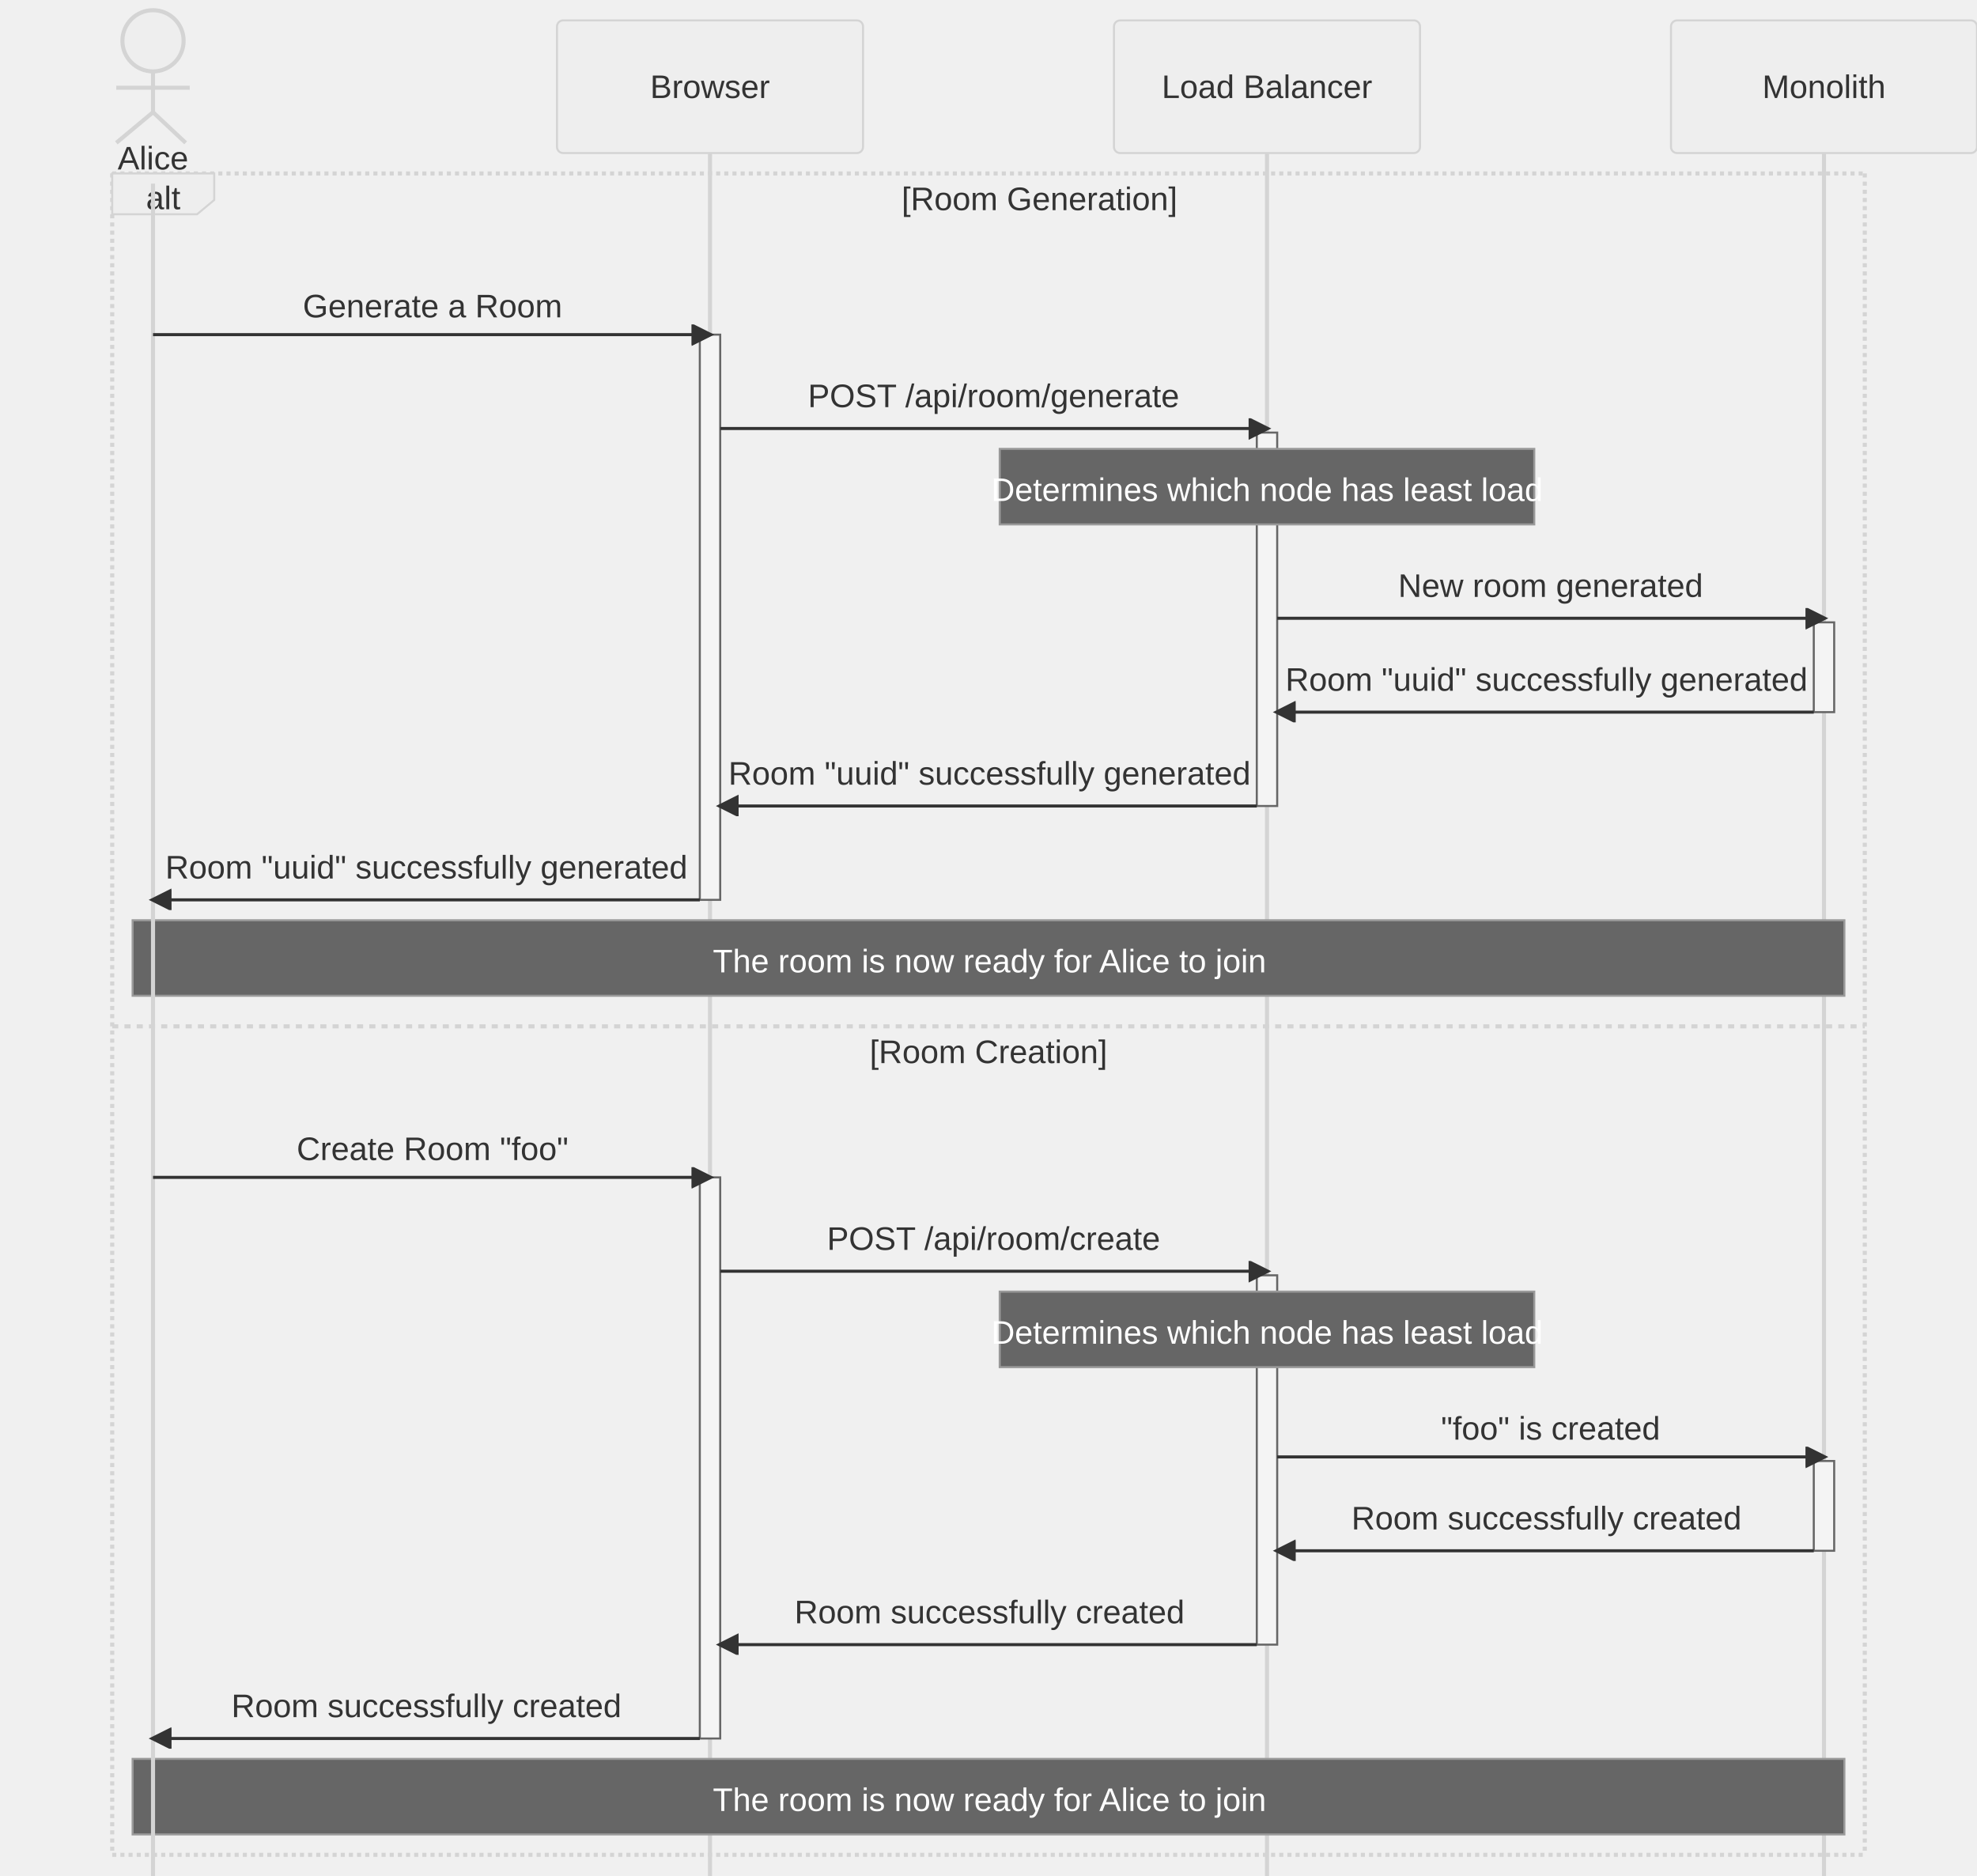
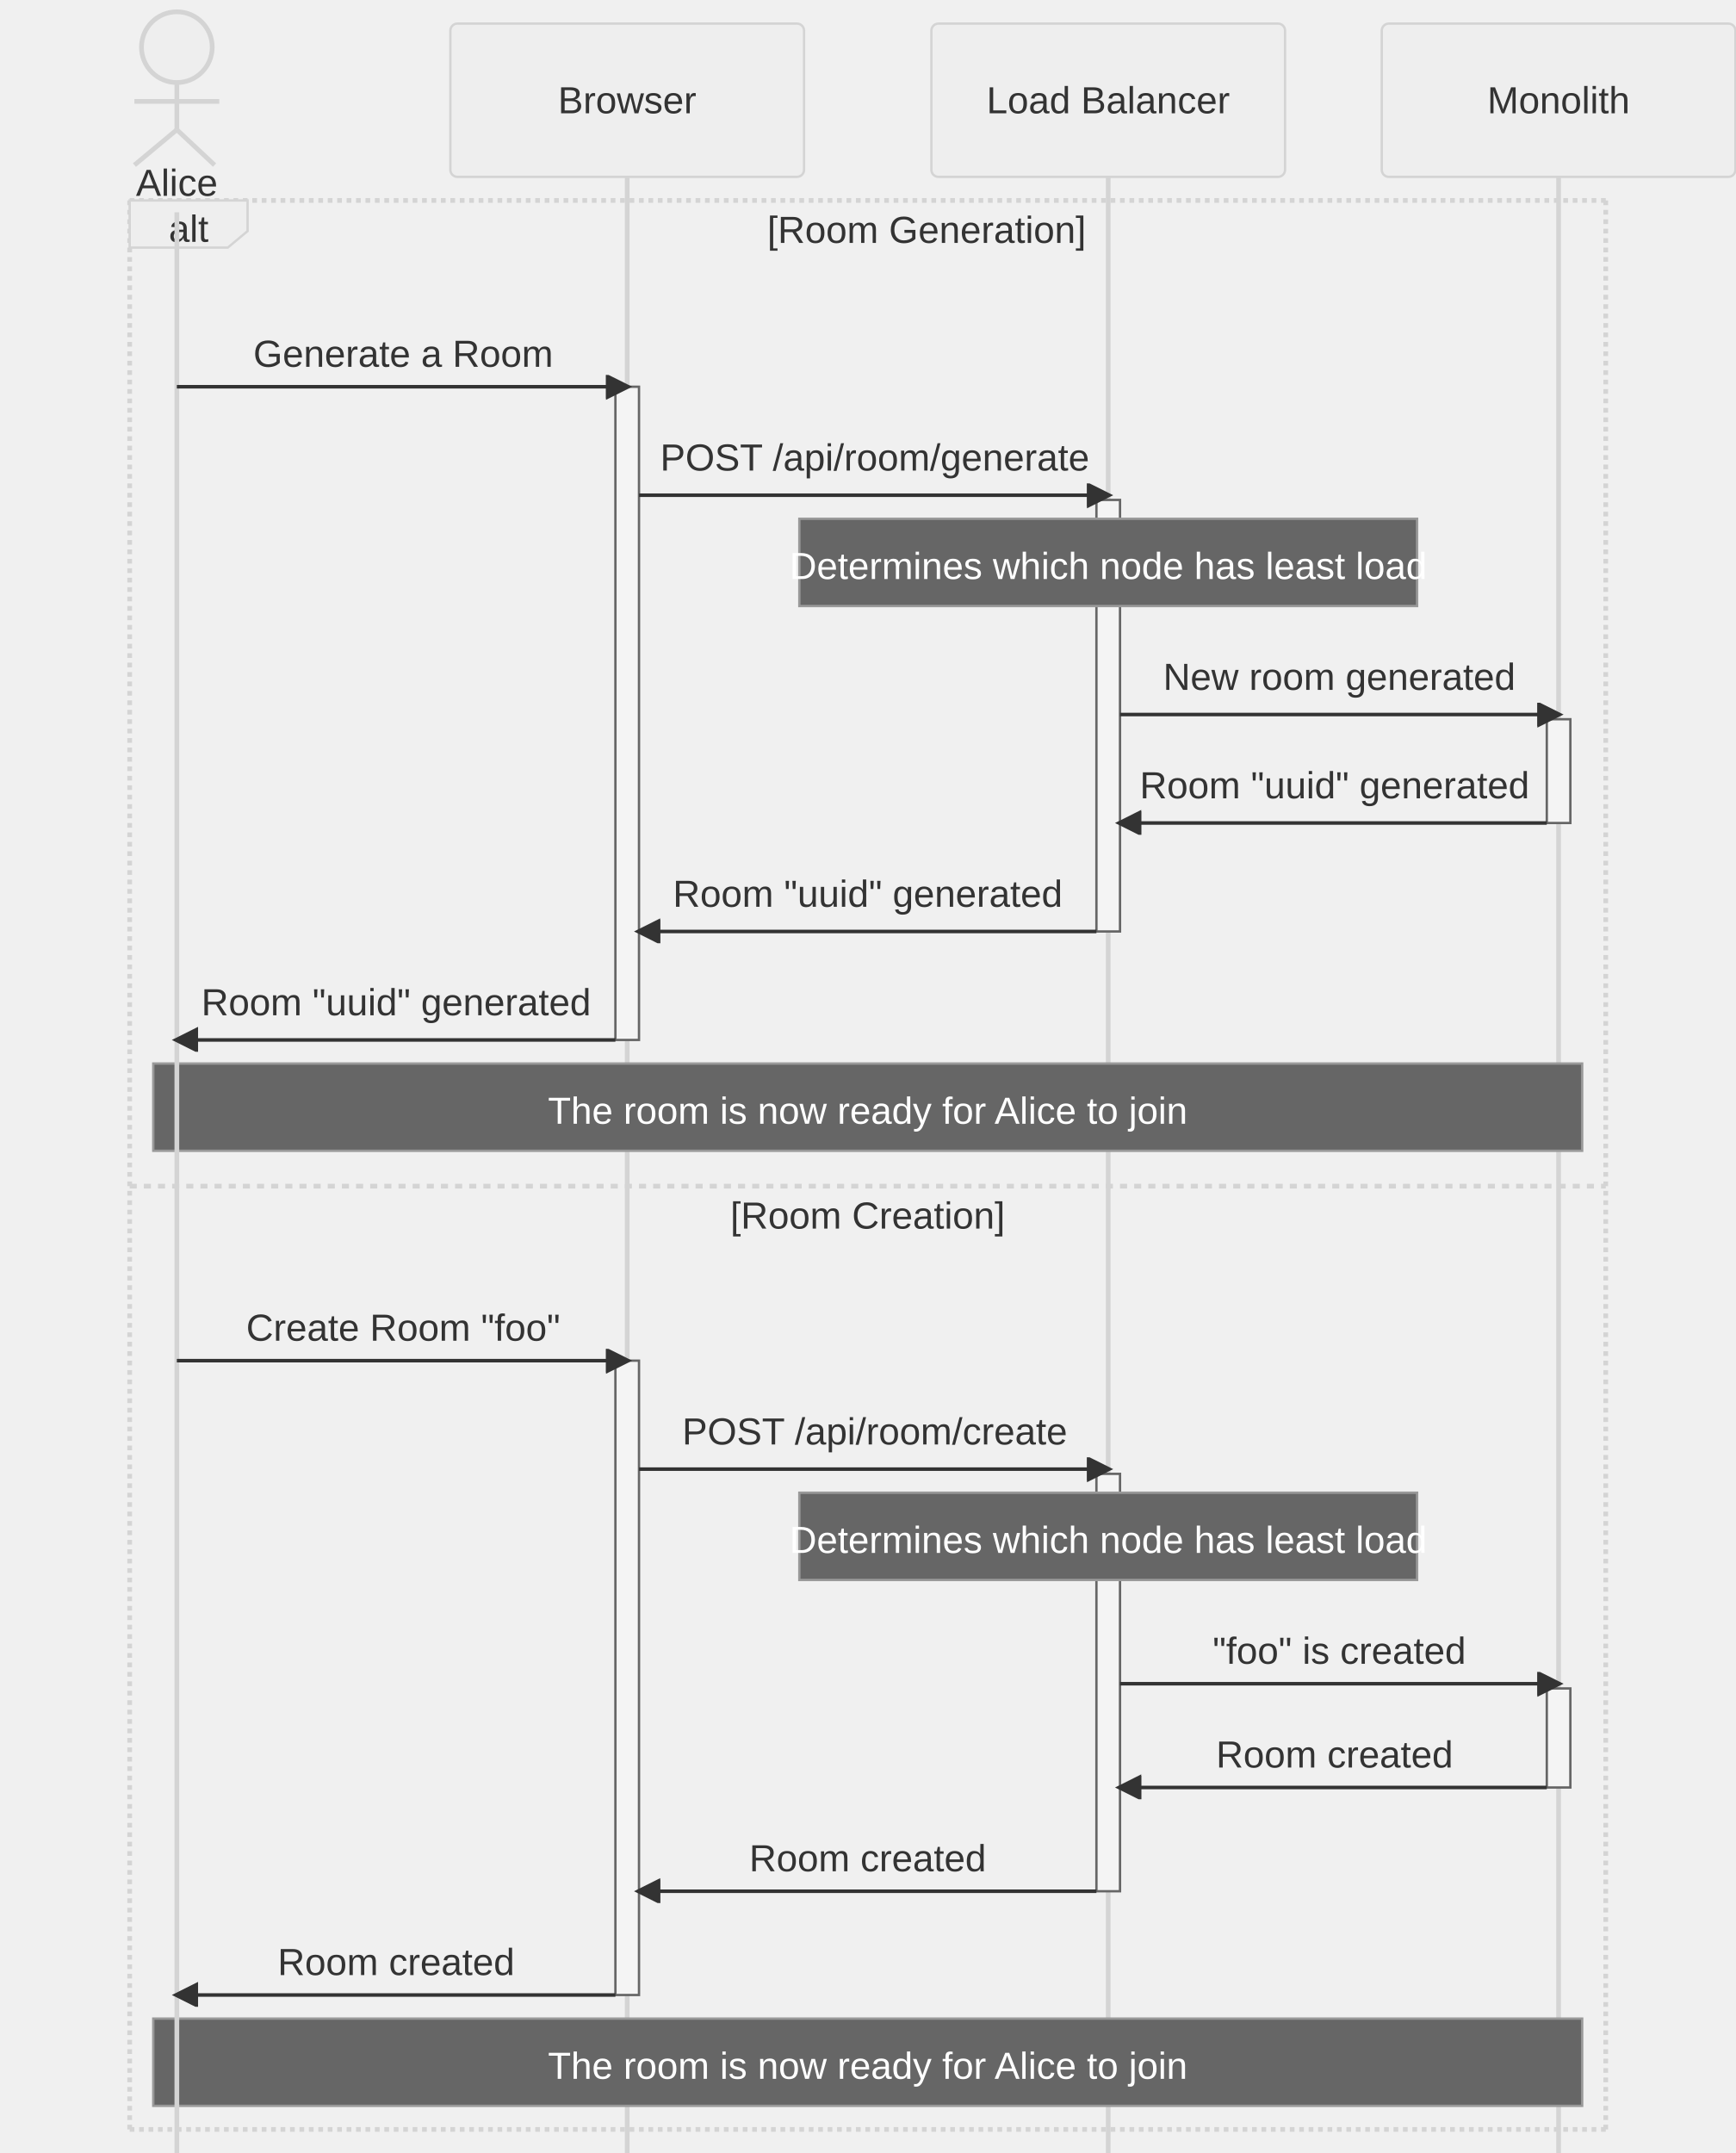
- <svg xmlns="http://www.w3.org/2000/svg" aria-roledescription="sequence" role="graphics-document document" viewBox="0 -10 969 919" style="max-width: 969px; background-color: white;" width="100%" id="my-svg">
+ <svg xmlns="http://www.w3.org/2000/svg" aria-roledescription="sequence" role="graphics-document document" viewBox="0 -10 736 913" style="max-width: 736px; background-color: white;" width="100%" id="my-svg">
  <g>
-     <line stroke="#999" stroke-width="0.5px" class="200" y2="2000" x2="894" y1="5" x1="894" id="actor3" />
+     <line stroke="#999" stroke-width="0.5px" class="200" y2="2000" x2="661" y1="5" x1="661" id="actor3" />
    <g id="root-3">
-       <rect class="actor" ry="3" rx="3" height="65" width="150" stroke="#666" fill="#eaeaea" y="0" x="819" />
-       <text style="text-anchor: middle; font-size: 16px; font-weight: 400;" class="actor" alignment-baseline="central" dominant-baseline="central" y="32.5" x="894">
-         <tspan dy="0" x="894">Monolith</tspan>
+       <rect class="actor" ry="3" rx="3" height="65" width="150" stroke="#666" fill="#eaeaea" y="0" x="586" />
+       <text style="text-anchor: middle; font-size: 16px; font-weight: 400;" class="actor" alignment-baseline="central" dominant-baseline="central" y="32.5" x="661">
+         <tspan dy="0" x="661">Monolith</tspan>
      </text>
    </g>
  </g>
  <g>
-     <line stroke="#999" stroke-width="0.5px" class="200" y2="2000" x2="621" y1="5" x1="621" id="actor2" />
+     <line stroke="#999" stroke-width="0.5px" class="200" y2="2000" x2="470" y1="5" x1="470" id="actor2" />
    <g id="root-2">
-       <rect class="actor" ry="3" rx="3" height="65" width="150" stroke="#666" fill="#eaeaea" y="0" x="546" />
-       <text style="text-anchor: middle; font-size: 16px; font-weight: 400;" class="actor" alignment-baseline="central" dominant-baseline="central" y="32.5" x="621">
-         <tspan dy="0" x="621">Load Balancer</tspan>
+       <rect class="actor" ry="3" rx="3" height="65" width="150" stroke="#666" fill="#eaeaea" y="0" x="395" />
+       <text style="text-anchor: middle; font-size: 16px; font-weight: 400;" class="actor" alignment-baseline="central" dominant-baseline="central" y="32.5" x="470">
+         <tspan dy="0" x="470">Load Balancer</tspan>
      </text>
    </g>
  </g>
  <g>
-     <line stroke="#999" stroke-width="0.5px" class="200" y2="2000" x2="348" y1="5" x1="348" id="actor1" />
+     <line stroke="#999" stroke-width="0.5px" class="200" y2="2000" x2="266" y1="5" x1="266" id="actor1" />
    <g id="root-1">
-       <rect class="actor" ry="3" rx="3" height="65" width="150" stroke="#666" fill="#eaeaea" y="0" x="273" />
-       <text style="text-anchor: middle; font-size: 16px; font-weight: 400;" class="actor" alignment-baseline="central" dominant-baseline="central" y="32.5" x="348">
-         <tspan dy="0" x="348">Browser</tspan>
+       <rect class="actor" ry="3" rx="3" height="65" width="150" stroke="#666" fill="#eaeaea" y="0" x="191" />
+       <text style="text-anchor: middle; font-size: 16px; font-weight: 400;" class="actor" alignment-baseline="central" dominant-baseline="central" y="32.5" x="266">
+         <tspan dy="0" x="266">Browser</tspan>
      </text>
    </g>
  </g>
  <style>#my-svg{font-family:"trebuchet ms",verdana,arial,sans-serif;font-size:16px;fill:#000000;}#my-svg .error-icon{fill:#552222;}#my-svg .error-text{fill:#552222;stroke:#552222;}#my-svg .edge-thickness-normal{stroke-width:2px;}#my-svg .edge-thickness-thick{stroke-width:3.5px;}#my-svg .edge-pattern-solid{stroke-dasharray:0;}#my-svg .edge-pattern-dashed{stroke-dasharray:3;}#my-svg .edge-pattern-dotted{stroke-dasharray:2;}#my-svg .marker{fill:#666;stroke:#666;}#my-svg .marker.cross{stroke:#666;}#my-svg svg{font-family:"trebuchet ms",verdana,arial,sans-serif;font-size:16px;}#my-svg .actor{stroke:hsl(0, 0%, 83%);fill:#eee;}#my-svg text.actor&gt;tspan{fill:#333;stroke:none;}#my-svg .actor-line{stroke:#666;}#my-svg .messageLine0{stroke-width:1.5;stroke-dasharray:none;stroke:#333;}#my-svg .messageLine1{stroke-width:1.5;stroke-dasharray:2,2;stroke:#333;}#my-svg #arrowhead path{fill:#333;stroke:#333;}#my-svg .sequenceNumber{fill:white;}#my-svg #sequencenumber{fill:#333;}#my-svg #crosshead path{fill:#333;stroke:#333;}#my-svg .messageText{fill:#333;stroke:none;}#my-svg .labelBox{stroke:hsl(0, 0%, 83%);fill:#eee;}#my-svg .labelText,#my-svg .labelText&gt;tspan{fill:#333;stroke:none;}#my-svg .loopText,#my-svg .loopText&gt;tspan{fill:#333;stroke:none;}#my-svg .loopLine{stroke-width:2px;stroke-dasharray:2,2;stroke:hsl(0, 0%, 83%);fill:hsl(0, 0%, 83%);}#my-svg .note{stroke:#999;fill:#666;}#my-svg .noteText,#my-svg .noteText&gt;tspan{fill:#fff;stroke:none;}#my-svg .activation0{fill:#f4f4f4;stroke:#666;}#my-svg .activation1{fill:#f4f4f4;stroke:#666;}#my-svg .activation2{fill:#f4f4f4;stroke:#666;}#my-svg .actorPopupMenu{position:absolute;}#my-svg .actorPopupMenuPanel{position:absolute;fill:#eee;box-shadow:0px 8px 16px 0px rgba(0,0,0,0.2);filter:drop-shadow(3px 5px 2px rgb(0 0 0 / 0.4));}#my-svg .actor-man line{stroke:hsl(0, 0%, 83%);fill:#eee;}#my-svg .actor-man circle,#my-svg line{stroke:hsl(0, 0%, 83%);fill:#eee;stroke-width:2px;}#my-svg :root{--mermaid-font-family:"trebuchet ms",verdana,arial,sans-serif;}</style>
  <g />
  <defs>
    <symbol height="24" width="24" id="computer">
      <path d="M2 2v13h20v-13h-20zm18 11h-16v-9h16v9zm-10.228 6l.466-1h3.524l.467 1h-4.457zm14.228 3h-24l2-6h2.104l-1.33 4h18.45l-1.297-4h2.073l2 6zm-5-10h-14v-7h14v7z" transform="scale(.5)" />
    </symbol>
  </defs>
  <defs>
    <symbol clip-rule="evenodd" fill-rule="evenodd" id="database">
      <path d="M12.258.001l.256.004.255.005.253.008.251.01.249.012.247.015.246.016.242.019.241.02.239.023.236.024.233.027.231.028.229.031.225.032.223.034.22.036.217.038.214.04.211.041.208.043.205.045.201.046.198.048.194.05.191.051.187.053.183.054.18.056.175.057.172.059.168.06.163.061.16.063.155.064.15.066.074.033.073.033.071.034.07.034.069.035.068.035.067.035.066.035.064.036.064.036.062.036.06.036.06.037.058.037.058.037.055.038.055.038.053.038.052.038.051.039.05.039.048.039.047.039.045.04.044.04.043.04.041.04.04.041.039.041.037.041.036.041.034.041.033.042.032.042.03.042.029.042.027.042.026.043.024.043.023.043.021.043.02.043.018.044.017.043.015.044.013.044.012.044.011.045.009.044.007.045.006.045.004.045.002.045.001.045v17l-.001.045-.002.045-.004.045-.006.045-.007.045-.009.044-.011.045-.012.044-.013.044-.015.044-.017.043-.018.044-.02.043-.021.043-.023.043-.024.043-.026.043-.027.042-.029.042-.03.042-.032.042-.033.042-.034.041-.036.041-.037.041-.039.041-.04.041-.041.04-.043.04-.044.04-.045.04-.047.039-.048.039-.05.039-.051.039-.052.038-.053.038-.055.038-.055.038-.058.037-.058.037-.06.037-.06.036-.062.036-.064.036-.064.036-.066.035-.067.035-.068.035-.069.035-.07.034-.071.034-.073.033-.074.033-.15.066-.155.064-.16.063-.163.061-.168.06-.172.059-.175.057-.18.056-.183.054-.187.053-.191.051-.194.05-.198.048-.201.046-.205.045-.208.043-.211.041-.214.04-.217.038-.22.036-.223.034-.225.032-.229.031-.231.028-.233.027-.236.024-.239.023-.241.02-.242.019-.246.016-.247.015-.249.012-.251.01-.253.008-.255.005-.256.004-.258.001-.258-.001-.256-.004-.255-.005-.253-.008-.251-.01-.249-.012-.247-.015-.245-.016-.243-.019-.241-.02-.238-.023-.236-.024-.234-.027-.231-.028-.228-.031-.226-.032-.223-.034-.22-.036-.217-.038-.214-.04-.211-.041-.208-.043-.204-.045-.201-.046-.198-.048-.195-.05-.19-.051-.187-.053-.184-.054-.179-.056-.176-.057-.172-.059-.167-.06-.164-.061-.159-.063-.155-.064-.151-.066-.074-.033-.072-.033-.072-.034-.07-.034-.069-.035-.068-.035-.067-.035-.066-.035-.064-.036-.063-.036-.062-.036-.061-.036-.06-.037-.058-.037-.057-.037-.056-.038-.055-.038-.053-.038-.052-.038-.051-.039-.049-.039-.049-.039-.046-.039-.046-.04-.044-.04-.043-.04-.041-.04-.04-.041-.039-.041-.037-.041-.036-.041-.034-.041-.033-.042-.032-.042-.03-.042-.029-.042-.027-.042-.026-.043-.024-.043-.023-.043-.021-.043-.02-.043-.018-.044-.017-.043-.015-.044-.013-.044-.012-.044-.011-.045-.009-.044-.007-.045-.006-.045-.004-.045-.002-.045-.001-.045v-17l.001-.045.002-.045.004-.045.006-.045.007-.045.009-.044.011-.045.012-.044.013-.044.015-.044.017-.043.018-.044.02-.043.021-.043.023-.043.024-.043.026-.043.027-.042.029-.042.03-.042.032-.042.033-.042.034-.041.036-.041.037-.041.039-.041.04-.041.041-.04.043-.04.044-.04.046-.04.046-.039.049-.039.049-.039.051-.039.052-.038.053-.038.055-.038.056-.038.057-.037.058-.037.06-.037.061-.036.062-.036.063-.036.064-.036.066-.035.067-.035.068-.035.069-.035.07-.034.072-.034.072-.033.074-.033.151-.066.155-.064.159-.063.164-.061.167-.06.172-.059.176-.057.179-.056.184-.054.187-.053.19-.051.195-.05.198-.048.201-.046.204-.045.208-.043.211-.041.214-.04.217-.038.22-.036.223-.034.226-.032.228-.031.231-.028.234-.027.236-.024.238-.023.241-.02.243-.019.245-.016.247-.015.249-.012.251-.01.253-.008.255-.005.256-.004.258-.001.258.001zm-9.258 20.499v.01l.001.021.003.021.004.022.005.021.006.022.007.022.009.023.01.022.011.023.012.023.013.023.015.023.016.024.017.023.018.024.019.024.021.024.022.025.023.024.024.025.052.049.056.05.061.051.066.051.07.051.075.051.079.052.084.052.088.052.092.052.097.052.102.051.105.052.11.052.114.051.119.051.123.051.127.05.131.05.135.05.139.048.144.049.147.047.152.047.155.047.16.045.163.045.167.043.171.043.176.041.178.041.183.039.187.039.19.037.194.035.197.035.202.033.204.031.209.03.212.029.216.027.219.025.222.024.226.021.23.02.233.018.236.016.24.015.243.012.246.01.249.008.253.005.256.004.259.001.26-.001.257-.004.254-.005.25-.008.247-.011.244-.012.241-.014.237-.016.233-.018.231-.021.226-.021.224-.024.22-.026.216-.027.212-.028.21-.031.205-.031.202-.034.198-.034.194-.036.191-.037.187-.039.183-.04.179-.04.175-.042.172-.043.168-.044.163-.045.16-.046.155-.046.152-.047.148-.048.143-.049.139-.049.136-.05.131-.05.126-.05.123-.051.118-.052.114-.051.11-.052.106-.052.101-.052.096-.052.092-.052.088-.053.083-.051.079-.052.074-.052.07-.051.065-.051.06-.051.056-.05.051-.05.023-.024.023-.025.021-.024.02-.024.019-.024.018-.024.017-.024.015-.023.014-.024.013-.023.012-.023.01-.023.01-.022.008-.022.006-.022.006-.022.004-.022.004-.021.001-.021.001-.021v-4.127l-.077.055-.08.053-.083.054-.085.053-.087.052-.09.052-.093.051-.095.05-.097.05-.1.049-.102.049-.105.048-.106.047-.109.047-.111.046-.114.045-.115.045-.118.044-.12.043-.122.042-.124.042-.126.041-.128.04-.13.04-.132.038-.134.038-.135.037-.138.037-.139.035-.142.035-.143.034-.144.033-.147.032-.148.031-.15.03-.151.03-.153.029-.154.027-.156.027-.158.026-.159.025-.161.024-.162.023-.163.022-.165.021-.166.02-.167.019-.169.018-.169.017-.171.016-.173.015-.173.014-.175.013-.175.012-.177.011-.178.01-.179.008-.179.008-.181.006-.182.005-.182.004-.184.003-.184.002h-.37l-.184-.002-.184-.003-.182-.004-.182-.005-.181-.006-.179-.008-.179-.008-.178-.01-.176-.011-.176-.012-.175-.013-.173-.014-.172-.015-.171-.016-.17-.017-.169-.018-.167-.019-.166-.02-.165-.021-.163-.022-.162-.023-.161-.024-.159-.025-.157-.026-.156-.027-.155-.027-.153-.029-.151-.03-.15-.03-.148-.031-.146-.032-.145-.033-.143-.034-.141-.035-.14-.035-.137-.037-.136-.037-.134-.038-.132-.038-.13-.04-.128-.04-.126-.041-.124-.042-.122-.042-.12-.044-.117-.043-.116-.045-.113-.045-.112-.046-.109-.047-.106-.047-.105-.048-.102-.049-.1-.049-.097-.05-.095-.05-.093-.052-.09-.051-.087-.052-.085-.053-.083-.054-.08-.054-.077-.054v4.127zm0-5.654v.011l.001.021.003.021.004.021.005.022.006.022.007.022.009.022.01.022.011.023.012.023.013.023.015.024.016.023.017.024.018.024.019.024.021.024.022.024.023.025.024.024.052.05.056.05.061.05.066.051.07.051.075.052.079.051.084.052.088.052.092.052.097.052.102.052.105.052.11.051.114.051.119.052.123.05.127.051.131.05.135.049.139.049.144.048.147.048.152.047.155.046.16.045.163.045.167.044.171.042.176.042.178.04.183.04.187.038.19.037.194.036.197.034.202.033.204.032.209.03.212.028.216.027.219.025.222.024.226.022.23.02.233.018.236.016.24.014.243.012.246.01.249.008.253.006.256.003.259.001.26-.001.257-.003.254-.006.25-.008.247-.01.244-.012.241-.015.237-.016.233-.018.231-.02.226-.022.224-.024.22-.025.216-.027.212-.029.21-.03.205-.032.202-.033.198-.035.194-.036.191-.037.187-.039.183-.039.179-.041.175-.042.172-.043.168-.044.163-.045.16-.045.155-.047.152-.047.148-.048.143-.048.139-.05.136-.049.131-.05.126-.051.123-.051.118-.051.114-.052.11-.052.106-.052.101-.052.096-.052.092-.052.088-.052.083-.052.079-.052.074-.051.07-.052.065-.051.06-.05.056-.051.051-.049.023-.025.023-.024.021-.025.02-.024.019-.024.018-.024.017-.024.015-.023.014-.023.013-.024.012-.022.01-.023.01-.023.008-.022.006-.022.006-.022.004-.021.004-.022.001-.021.001-.021v-4.139l-.077.054-.08.054-.083.054-.085.052-.087.053-.09.051-.093.051-.095.051-.097.05-.1.049-.102.049-.105.048-.106.047-.109.047-.111.046-.114.045-.115.044-.118.044-.12.044-.122.042-.124.042-.126.041-.128.04-.13.039-.132.039-.134.038-.135.037-.138.036-.139.036-.142.035-.143.033-.144.033-.147.033-.148.031-.15.03-.151.03-.153.028-.154.028-.156.027-.158.026-.159.025-.161.024-.162.023-.163.022-.165.021-.166.02-.167.019-.169.018-.169.017-.171.016-.173.015-.173.014-.175.013-.175.012-.177.011-.178.009-.179.009-.179.007-.181.007-.182.005-.182.004-.184.003-.184.002h-.37l-.184-.002-.184-.003-.182-.004-.182-.005-.181-.007-.179-.007-.179-.009-.178-.009-.176-.011-.176-.012-.175-.013-.173-.014-.172-.015-.171-.016-.17-.017-.169-.018-.167-.019-.166-.02-.165-.021-.163-.022-.162-.023-.161-.024-.159-.025-.157-.026-.156-.027-.155-.028-.153-.028-.151-.03-.15-.03-.148-.031-.146-.033-.145-.033-.143-.033-.141-.035-.14-.036-.137-.036-.136-.037-.134-.038-.132-.039-.13-.039-.128-.04-.126-.041-.124-.042-.122-.043-.12-.043-.117-.044-.116-.044-.113-.046-.112-.046-.109-.046-.106-.047-.105-.048-.102-.049-.1-.049-.097-.05-.095-.051-.093-.051-.09-.051-.087-.053-.085-.052-.083-.054-.08-.054-.077-.054v4.139zm0-5.666v.011l.001.02.003.022.004.021.005.022.006.021.007.022.009.023.01.022.011.023.012.023.013.023.015.023.016.024.017.024.018.023.019.024.021.025.022.024.023.024.024.025.052.05.056.05.061.05.066.051.07.051.075.052.079.051.084.052.088.052.092.052.097.052.102.052.105.051.11.052.114.051.119.051.123.051.127.05.131.05.135.05.139.049.144.048.147.048.152.047.155.046.16.045.163.045.167.043.171.043.176.042.178.04.183.04.187.038.19.037.194.036.197.034.202.033.204.032.209.03.212.028.216.027.219.025.222.024.226.021.23.02.233.018.236.017.24.014.243.012.246.01.249.008.253.006.256.003.259.001.26-.001.257-.003.254-.006.25-.008.247-.01.244-.013.241-.014.237-.016.233-.018.231-.02.226-.022.224-.024.22-.025.216-.027.212-.029.21-.03.205-.032.202-.033.198-.035.194-.036.191-.037.187-.039.183-.039.179-.041.175-.042.172-.043.168-.044.163-.045.16-.045.155-.047.152-.047.148-.048.143-.049.139-.049.136-.049.131-.051.126-.05.123-.051.118-.052.114-.051.11-.052.106-.052.101-.052.096-.052.092-.052.088-.052.083-.052.079-.052.074-.052.07-.051.065-.051.06-.051.056-.05.051-.049.023-.025.023-.025.021-.024.02-.024.019-.024.018-.024.017-.024.015-.023.014-.024.013-.023.012-.023.01-.022.01-.023.008-.022.006-.022.006-.022.004-.022.004-.021.001-.021.001-.021v-4.153l-.077.054-.08.054-.083.053-.085.053-.087.053-.09.051-.093.051-.095.051-.097.05-.1.049-.102.048-.105.048-.106.048-.109.046-.111.046-.114.046-.115.044-.118.044-.12.043-.122.043-.124.042-.126.041-.128.04-.13.039-.132.039-.134.038-.135.037-.138.036-.139.036-.142.034-.143.034-.144.033-.147.032-.148.032-.15.03-.151.03-.153.028-.154.028-.156.027-.158.026-.159.024-.161.024-.162.023-.163.023-.165.021-.166.02-.167.019-.169.018-.169.017-.171.016-.173.015-.173.014-.175.013-.175.012-.177.01-.178.01-.179.009-.179.007-.181.006-.182.006-.182.004-.184.003-.184.001-.185.001-.185-.001-.184-.001-.184-.003-.182-.004-.182-.006-.181-.006-.179-.007-.179-.009-.178-.01-.176-.01-.176-.012-.175-.013-.173-.014-.172-.015-.171-.016-.17-.017-.169-.018-.167-.019-.166-.02-.165-.021-.163-.023-.162-.023-.161-.024-.159-.024-.157-.026-.156-.027-.155-.028-.153-.028-.151-.03-.15-.03-.148-.032-.146-.032-.145-.033-.143-.034-.141-.034-.14-.036-.137-.036-.136-.037-.134-.038-.132-.039-.13-.039-.128-.041-.126-.041-.124-.041-.122-.043-.12-.043-.117-.044-.116-.044-.113-.046-.112-.046-.109-.046-.106-.048-.105-.048-.102-.048-.1-.05-.097-.049-.095-.051-.093-.051-.09-.052-.087-.052-.085-.053-.083-.053-.08-.054-.077-.054v4.153zm8.74-8.179l-.257.004-.254.005-.25.008-.247.011-.244.012-.241.014-.237.016-.233.018-.231.021-.226.022-.224.023-.22.026-.216.027-.212.028-.21.031-.205.032-.202.033-.198.034-.194.036-.191.038-.187.038-.183.04-.179.041-.175.042-.172.043-.168.043-.163.045-.16.046-.155.046-.152.048-.148.048-.143.048-.139.049-.136.05-.131.05-.126.051-.123.051-.118.051-.114.052-.11.052-.106.052-.101.052-.096.052-.092.052-.088.052-.083.052-.079.052-.074.051-.07.052-.065.051-.06.05-.056.05-.051.05-.023.025-.023.024-.021.024-.02.025-.019.024-.018.024-.017.023-.015.024-.014.023-.013.023-.012.023-.01.023-.01.022-.008.022-.006.023-.006.021-.004.022-.004.021-.001.021-.001.021.001.021.001.021.004.021.004.022.006.021.006.023.008.022.01.022.01.023.012.023.013.023.014.023.015.024.017.023.018.024.019.024.02.025.021.024.023.024.023.025.051.05.056.05.06.05.065.051.07.052.074.051.079.052.083.052.088.052.092.052.096.052.101.052.106.052.11.052.114.052.118.051.123.051.126.051.131.05.136.05.139.049.143.048.148.048.152.048.155.046.16.046.163.045.168.043.172.043.175.042.179.041.183.04.187.038.191.038.194.036.198.034.202.033.205.032.21.031.212.028.216.027.22.026.224.023.226.022.231.021.233.018.237.016.241.014.244.012.247.011.25.008.254.005.257.004.26.001.26-.001.257-.004.254-.005.25-.008.247-.011.244-.012.241-.014.237-.016.233-.018.231-.021.226-.022.224-.023.22-.026.216-.027.212-.028.21-.031.205-.032.202-.033.198-.034.194-.036.191-.038.187-.038.183-.04.179-.041.175-.042.172-.043.168-.043.163-.045.16-.046.155-.046.152-.048.148-.048.143-.048.139-.049.136-.05.131-.05.126-.051.123-.051.118-.051.114-.052.11-.052.106-.052.101-.052.096-.052.092-.052.088-.052.083-.052.079-.052.074-.051.07-.052.065-.051.06-.05.056-.05.051-.05.023-.025.023-.024.021-.024.02-.025.019-.024.018-.024.017-.023.015-.024.014-.023.013-.023.012-.023.01-.023.01-.022.008-.022.006-.023.006-.021.004-.022.004-.021.001-.021.001-.021-.001-.021-.001-.021-.004-.021-.004-.022-.006-.021-.006-.023-.008-.022-.01-.022-.01-.023-.012-.023-.013-.023-.014-.023-.015-.024-.017-.023-.018-.024-.019-.024-.02-.025-.021-.024-.023-.024-.023-.025-.051-.05-.056-.05-.06-.05-.065-.051-.07-.052-.074-.051-.079-.052-.083-.052-.088-.052-.092-.052-.096-.052-.101-.052-.106-.052-.11-.052-.114-.052-.118-.051-.123-.051-.126-.051-.131-.05-.136-.05-.139-.049-.143-.048-.148-.048-.152-.048-.155-.046-.16-.046-.163-.045-.168-.043-.172-.043-.175-.042-.179-.041-.183-.04-.187-.038-.191-.038-.194-.036-.198-.034-.202-.033-.205-.032-.21-.031-.212-.028-.216-.027-.22-.026-.224-.023-.226-.022-.231-.021-.233-.018-.237-.016-.241-.014-.244-.012-.247-.011-.25-.008-.254-.005-.257-.004-.26-.001-.26.001z" transform="scale(.5)" />
    </symbol>
  </defs>
  <defs>
    <symbol height="24" width="24" id="clock">
      <path d="M12 2c5.514 0 10 4.486 10 10s-4.486 10-10 10-10-4.486-10-10 4.486-10 10-10zm0-2c-6.627 0-12 5.373-12 12s5.373 12 12 12 12-5.373 12-12-5.373-12-12-12zm5.848 12.459c.202.038.202.333.001.372-1.907.361-6.045 1.111-6.547 1.111-.719 0-1.301-.582-1.301-1.301 0-.512.77-5.447 1.125-7.445.034-.192.312-.181.343.014l.985 6.238 5.394 1.011z" transform="scale(.5)" />
    </symbol>
  </defs>
  <defs>
    <marker orient="auto" markerHeight="12" markerWidth="12" markerUnits="userSpaceOnUse" refY="5" refX="9" id="arrowhead">
      <path d="M 0 0 L 10 5 L 0 10 z" />
    </marker>
  </defs>
  <defs>
    <marker refY="5" refX="4" orient="auto" markerHeight="8" markerWidth="15" id="crosshead">
      <path style="stroke-dasharray: 0, 0;" d="M 1,2 L 6,7 M 6,2 L 1,7" stroke-width="1pt" stroke="#000000" fill="none" />
    </marker>
  </defs>
  <defs>
    <marker orient="auto" markerHeight="28" markerWidth="20" refY="7" refX="18" id="filled-head">
      <path d="M 18,7 L9,13 L14,7 L9,1 Z" />
    </marker>
  </defs>
  <defs>
    <marker orient="auto" markerHeight="40" markerWidth="60" refY="15" refX="15" id="sequencenumber">
      <circle r="6" cy="15" cx="15" />
    </marker>
  </defs>
  <g>
-     <rect class="activation0" ry="0" rx="0" height="277" width="10" stroke="#666" fill="#EDF2AE" y="154" x="343" />
+     <rect class="activation0" ry="0" rx="0" height="277" width="10" stroke="#666" fill="#EDF2AE" y="154" x="261" />
  </g>
  <g>
-     <rect class="activation0" ry="0" rx="0" height="183" width="10" stroke="#666" fill="#EDF2AE" y="202" x="616" />
+     <rect class="activation0" ry="0" rx="0" height="183" width="10" stroke="#666" fill="#EDF2AE" y="202" x="465" />
  </g>
  <g>
-     <rect class="note" ry="0" rx="0" height="37" width="262" stroke="#666" fill="#EDF2AE" y="210" x="490" />
-     <text style="font-size: 16px; font-weight: 400;" dy="1em" class="noteText" alignment-baseline="middle" dominant-baseline="middle" text-anchor="middle" y="215" x="621">
-       <tspan x="621">Determines which node has least load</tspan>
+     <rect class="note" ry="0" rx="0" height="37" width="262" stroke="#666" fill="#EDF2AE" y="210" x="339" />
+     <text style="font-size: 16px; font-weight: 400;" dy="1em" class="noteText" alignment-baseline="middle" dominant-baseline="middle" text-anchor="middle" y="215" x="470">
+       <tspan x="470">Determines which node has least load</tspan>
    </text>
  </g>
  <g>
-     <rect class="activation0" ry="0" rx="0" height="44" width="10" stroke="#666" fill="#EDF2AE" y="295" x="889" />
+     <rect class="activation0" ry="0" rx="0" height="44" width="10" stroke="#666" fill="#EDF2AE" y="295" x="656" />
  </g>
  <g>
-     <rect class="note" ry="0" rx="0" height="37" width="839" stroke="#666" fill="#EDF2AE" y="441" x="65" />
-     <text style="font-size: 16px; font-weight: 400;" dy="1em" class="noteText" alignment-baseline="middle" dominant-baseline="middle" text-anchor="middle" y="446" x="485">
-       <tspan x="485">The room is now ready for Alice to join</tspan>
+     <rect class="note" ry="0" rx="0" height="37" width="606" stroke="#666" fill="#EDF2AE" y="441" x="65" />
+     <text style="font-size: 16px; font-weight: 400;" dy="1em" class="noteText" alignment-baseline="middle" dominant-baseline="middle" text-anchor="middle" y="446" x="368">
+       <tspan x="368">The room is now ready for Alice to join</tspan>
    </text>
  </g>
  <g>
-     <rect class="activation0" ry="0" rx="0" height="275" width="10" stroke="#666" fill="#EDF2AE" y="567" x="343" />
+     <rect class="activation0" ry="0" rx="0" height="269" width="10" stroke="#666" fill="#EDF2AE" y="567" x="261" />
  </g>
  <g>
-     <rect class="activation0" ry="0" rx="0" height="181" width="10" stroke="#666" fill="#EDF2AE" y="615" x="616" />
+     <rect class="activation0" ry="0" rx="0" height="177" width="10" stroke="#666" fill="#EDF2AE" y="615" x="465" />
  </g>
  <g>
-     <rect class="note" ry="0" rx="0" height="37" width="262" stroke="#666" fill="#EDF2AE" y="623" x="490" />
-     <text style="font-size: 16px; font-weight: 400;" dy="1em" class="noteText" alignment-baseline="middle" dominant-baseline="middle" text-anchor="middle" y="628" x="621">
-       <tspan x="621">Determines which node has least load</tspan>
+     <rect class="note" ry="0" rx="0" height="37" width="262" stroke="#666" fill="#EDF2AE" y="623" x="339" />
+     <text style="font-size: 16px; font-weight: 400;" dy="1em" class="noteText" alignment-baseline="middle" dominant-baseline="middle" text-anchor="middle" y="628" x="470">
+       <tspan x="470">Determines which node has least load</tspan>
    </text>
  </g>
  <g>
-     <rect class="activation0" ry="0" rx="0" height="44" width="10" stroke="#666" fill="#EDF2AE" y="706" x="889" />
+     <rect class="activation0" ry="0" rx="0" height="42" width="10" stroke="#666" fill="#EDF2AE" y="706" x="656" />
  </g>
  <g>
-     <rect class="note" ry="0" rx="0" height="37" width="839" stroke="#666" fill="#EDF2AE" y="852" x="65" />
-     <text style="font-size: 16px; font-weight: 400;" dy="1em" class="noteText" alignment-baseline="middle" dominant-baseline="middle" text-anchor="middle" y="857" x="485">
-       <tspan x="485">The room is now ready for Alice to join</tspan>
+     <rect class="note" ry="0" rx="0" height="37" width="606" stroke="#666" fill="#EDF2AE" y="846" x="65" />
+     <text style="font-size: 16px; font-weight: 400;" dy="1em" class="noteText" alignment-baseline="middle" dominant-baseline="middle" text-anchor="middle" y="851" x="368">
+       <tspan x="368">The room is now ready for Alice to join</tspan>
    </text>
  </g>
  <g>
-     <line class="loopLine" y2="75" x2="914" y1="75" x1="55" />
-     <line class="loopLine" y2="899" x2="914" y1="75" x1="914" />
-     <line class="loopLine" y2="899" x2="914" y1="899" x1="55" />
-     <line class="loopLine" y2="899" x2="55" y1="75" x1="55" />
-     <line style="stroke-dasharray: 3, 3;" class="loopLine" y2="493" x2="914" y1="493" x1="55" />
+     <line class="loopLine" y2="75" x2="681" y1="75" x1="55" />
+     <line class="loopLine" y2="893" x2="681" y1="75" x1="681" />
+     <line class="loopLine" y2="893" x2="681" y1="893" x1="55" />
+     <line class="loopLine" y2="893" x2="55" y1="75" x1="55" />
+     <line style="stroke-dasharray: 3, 3;" class="loopLine" y2="493" x2="681" y1="493" x1="55" />
    <polygon class="labelBox" points="55,75 105,75 105,88 96.6,95 55,95" />
    <text style="font-size: 16px; font-weight: 400;" class="labelText" alignment-baseline="middle" dominant-baseline="middle" text-anchor="middle" y="88" x="80">alt</text>
-     <text style="font-size: 16px; font-weight: 400;" class="loopText" text-anchor="middle" y="93" x="509.5">
-       <tspan x="509.5">[Room Generation]</tspan>
+     <text style="font-size: 16px; font-weight: 400;" class="loopText" text-anchor="middle" y="93" x="393">
+       <tspan x="393">[Room Generation]</tspan>
    </text>
-     <text style="font-size: 16px; font-weight: 400;" class="loopText" text-anchor="middle" y="511" x="484.5">[Room Creation]</text>
+     <text style="font-size: 16px; font-weight: 400;" class="loopText" text-anchor="middle" y="511" x="368">[Room Creation]</text>
  </g>
  <line stroke="#999" stroke-width="0.5px" class="200" y2="2000" x2="75" y1="80" x1="75" id="actor0" />
  <g class="actor-man">
    <line y2="45" x2="75" y1="25" x1="75" id="actor-man-torso0" />
    <line y2="33" x2="93" y1="33" x1="57" id="actor-man-arms0" />
    <line y2="45" x2="75" y1="60" x1="57" />
    <line y2="60" x2="91" y1="45" x1="75" />
    <circle height="65" width="150" r="15" cy="10" cx="75" />
    <text style="text-anchor: middle; font-size: 16px; font-weight: 400;" class="actor" alignment-baseline="central" dominant-baseline="central" y="67.5" x="75">
      <tspan dy="0" x="75">Alice</tspan>
    </text>
  </g>
-   <text style="font-size: 16px; font-weight: 400;" dy="1em" class="messageText" alignment-baseline="middle" dominant-baseline="middle" text-anchor="middle" y="125" x="212">Generate a Room</text>
-   <line style="fill: none;" marker-end="url(#arrowhead)" stroke="none" stroke-width="2" class="messageLine0" y2="154" x2="348" y1="154" x1="75" />
-   <text style="font-size: 16px; font-weight: 400;" dy="1em" class="messageText" alignment-baseline="middle" dominant-baseline="middle" text-anchor="middle" y="169" x="487">POST /api/room/generate</text>
-   <line style="fill: none;" marker-end="url(#arrowhead)" stroke="none" stroke-width="2" class="messageLine0" y2="200" x2="621" y1="200" x1="353" />
-   <text style="font-size: 16px; font-weight: 400;" dy="1em" class="messageText" alignment-baseline="middle" dominant-baseline="middle" text-anchor="middle" y="262" x="760">New room generated</text>
-   <line style="fill: none;" marker-end="url(#arrowhead)" stroke="none" stroke-width="2" class="messageLine0" y2="293" x2="894" y1="293" x1="626" />
-   <text style="font-size: 16px; font-weight: 400;" dy="1em" class="messageText" alignment-baseline="middle" dominant-baseline="middle" text-anchor="middle" y="308" x="758">Room "uuid" successfully generated</text>
-   <line style="fill: none;" marker-end="url(#arrowhead)" stroke="none" stroke-width="2" class="messageLine0" y2="339" x2="626" y1="339" x1="889" />
-   <text style="font-size: 16px; font-weight: 400;" dy="1em" class="messageText" alignment-baseline="middle" dominant-baseline="middle" text-anchor="middle" y="354" x="485">Room "uuid" successfully generated</text>
-   <line style="fill: none;" marker-end="url(#arrowhead)" stroke="none" stroke-width="2" class="messageLine0" y2="385" x2="353" y1="385" x1="616" />
-   <text style="font-size: 16px; font-weight: 400;" dy="1em" class="messageText" alignment-baseline="middle" dominant-baseline="middle" text-anchor="middle" y="400" x="209">Room "uuid" successfully generated</text>
-   <line style="fill: none;" marker-end="url(#arrowhead)" stroke="none" stroke-width="2" class="messageLine0" y2="431" x2="75" y1="431" x1="343" />
-   <text style="font-size: 16px; font-weight: 400;" dy="1em" class="messageText" alignment-baseline="middle" dominant-baseline="middle" text-anchor="middle" y="538" x="212">Create Room "foo"</text>
-   <line style="fill: none;" marker-end="url(#arrowhead)" stroke="none" stroke-width="2" class="messageLine0" y2="567" x2="348" y1="567" x1="75" />
-   <text style="font-size: 16px; font-weight: 400;" dy="1em" class="messageText" alignment-baseline="middle" dominant-baseline="middle" text-anchor="middle" y="582" x="487">POST /api/room/create</text>
-   <line style="fill: none;" marker-end="url(#arrowhead)" stroke="none" stroke-width="2" class="messageLine0" y2="613" x2="621" y1="613" x1="353" />
-   <text style="font-size: 16px; font-weight: 400;" dy="1em" class="messageText" alignment-baseline="middle" dominant-baseline="middle" text-anchor="middle" y="675" x="760">"foo" is created</text>
-   <line style="fill: none;" marker-end="url(#arrowhead)" stroke="none" stroke-width="2" class="messageLine0" y2="704" x2="894" y1="704" x1="626" />
-   <text style="font-size: 16px; font-weight: 400;" dy="1em" class="messageText" alignment-baseline="middle" dominant-baseline="middle" text-anchor="middle" y="719" x="758">Room successfully created</text>
-   <line style="fill: none;" marker-end="url(#arrowhead)" stroke="none" stroke-width="2" class="messageLine0" y2="750" x2="626" y1="750" x1="889" />
-   <text style="font-size: 16px; font-weight: 400;" dy="1em" class="messageText" alignment-baseline="middle" dominant-baseline="middle" text-anchor="middle" y="765" x="485">Room successfully created</text>
-   <line style="fill: none;" marker-end="url(#arrowhead)" stroke="none" stroke-width="2" class="messageLine0" y2="796" x2="353" y1="796" x1="616" />
-   <text style="font-size: 16px; font-weight: 400;" dy="1em" class="messageText" alignment-baseline="middle" dominant-baseline="middle" text-anchor="middle" y="811" x="209">Room successfully created</text>
-   <line style="fill: none;" marker-end="url(#arrowhead)" stroke="none" stroke-width="2" class="messageLine0" y2="842" x2="75" y1="842" x1="343" />
+   <text style="font-size: 16px; font-weight: 400;" dy="1em" class="messageText" alignment-baseline="middle" dominant-baseline="middle" text-anchor="middle" y="125" x="171">Generate a Room</text>
+   <line style="fill: none;" marker-end="url(#arrowhead)" stroke="none" stroke-width="2" class="messageLine0" y2="154" x2="266" y1="154" x1="75" />
+   <text style="font-size: 16px; font-weight: 400;" dy="1em" class="messageText" alignment-baseline="middle" dominant-baseline="middle" text-anchor="middle" y="169" x="371">POST /api/room/generate</text>
+   <line style="fill: none;" marker-end="url(#arrowhead)" stroke="none" stroke-width="2" class="messageLine0" y2="200" x2="470" y1="200" x1="271" />
+   <text style="font-size: 16px; font-weight: 400;" dy="1em" class="messageText" alignment-baseline="middle" dominant-baseline="middle" text-anchor="middle" y="262" x="568">New room generated</text>
+   <line style="fill: none;" marker-end="url(#arrowhead)" stroke="none" stroke-width="2" class="messageLine0" y2="293" x2="661" y1="293" x1="475" />
+   <text style="font-size: 16px; font-weight: 400;" dy="1em" class="messageText" alignment-baseline="middle" dominant-baseline="middle" text-anchor="middle" y="308" x="566">Room "uuid" generated</text>
+   <line style="fill: none;" marker-end="url(#arrowhead)" stroke="none" stroke-width="2" class="messageLine0" y2="339" x2="475" y1="339" x1="656" />
+   <text style="font-size: 16px; font-weight: 400;" dy="1em" class="messageText" alignment-baseline="middle" dominant-baseline="middle" text-anchor="middle" y="354" x="368">Room "uuid" generated</text>
+   <line style="fill: none;" marker-end="url(#arrowhead)" stroke="none" stroke-width="2" class="messageLine0" y2="385" x2="271" y1="385" x1="465" />
+   <text style="font-size: 16px; font-weight: 400;" dy="1em" class="messageText" alignment-baseline="middle" dominant-baseline="middle" text-anchor="middle" y="400" x="168">Room "uuid" generated</text>
+   <line style="fill: none;" marker-end="url(#arrowhead)" stroke="none" stroke-width="2" class="messageLine0" y2="431" x2="75" y1="431" x1="261" />
+   <text style="font-size: 16px; font-weight: 400;" dy="1em" class="messageText" alignment-baseline="middle" dominant-baseline="middle" text-anchor="middle" y="538" x="171">Create Room "foo"</text>
+   <line style="fill: none;" marker-end="url(#arrowhead)" stroke="none" stroke-width="2" class="messageLine0" y2="567" x2="266" y1="567" x1="75" />
+   <text style="font-size: 16px; font-weight: 400;" dy="1em" class="messageText" alignment-baseline="middle" dominant-baseline="middle" text-anchor="middle" y="582" x="371">POST /api/room/create</text>
+   <line style="fill: none;" marker-end="url(#arrowhead)" stroke="none" stroke-width="2" class="messageLine0" y2="613" x2="470" y1="613" x1="271" />
+   <text style="font-size: 16px; font-weight: 400;" dy="1em" class="messageText" alignment-baseline="middle" dominant-baseline="middle" text-anchor="middle" y="675" x="568">"foo" is created</text>
+   <line style="fill: none;" marker-end="url(#arrowhead)" stroke="none" stroke-width="2" class="messageLine0" y2="704" x2="661" y1="704" x1="475" />
+   <text style="font-size: 16px; font-weight: 400;" dy="1em" class="messageText" alignment-baseline="middle" dominant-baseline="middle" text-anchor="middle" y="719" x="566">Room created</text>
+   <line style="fill: none;" marker-end="url(#arrowhead)" stroke="none" stroke-width="2" class="messageLine0" y2="748" x2="475" y1="748" x1="656" />
+   <text style="font-size: 16px; font-weight: 400;" dy="1em" class="messageText" alignment-baseline="middle" dominant-baseline="middle" text-anchor="middle" y="763" x="368">Room created</text>
+   <line style="fill: none;" marker-end="url(#arrowhead)" stroke="none" stroke-width="2" class="messageLine0" y2="792" x2="271" y1="792" x1="465" />
+   <text style="font-size: 16px; font-weight: 400;" dy="1em" class="messageText" alignment-baseline="middle" dominant-baseline="middle" text-anchor="middle" y="807" x="168">Room created</text>
+   <line style="fill: none;" marker-end="url(#arrowhead)" stroke="none" stroke-width="2" class="messageLine0" y2="836" x2="75" y1="836" x1="261" />
</svg>
